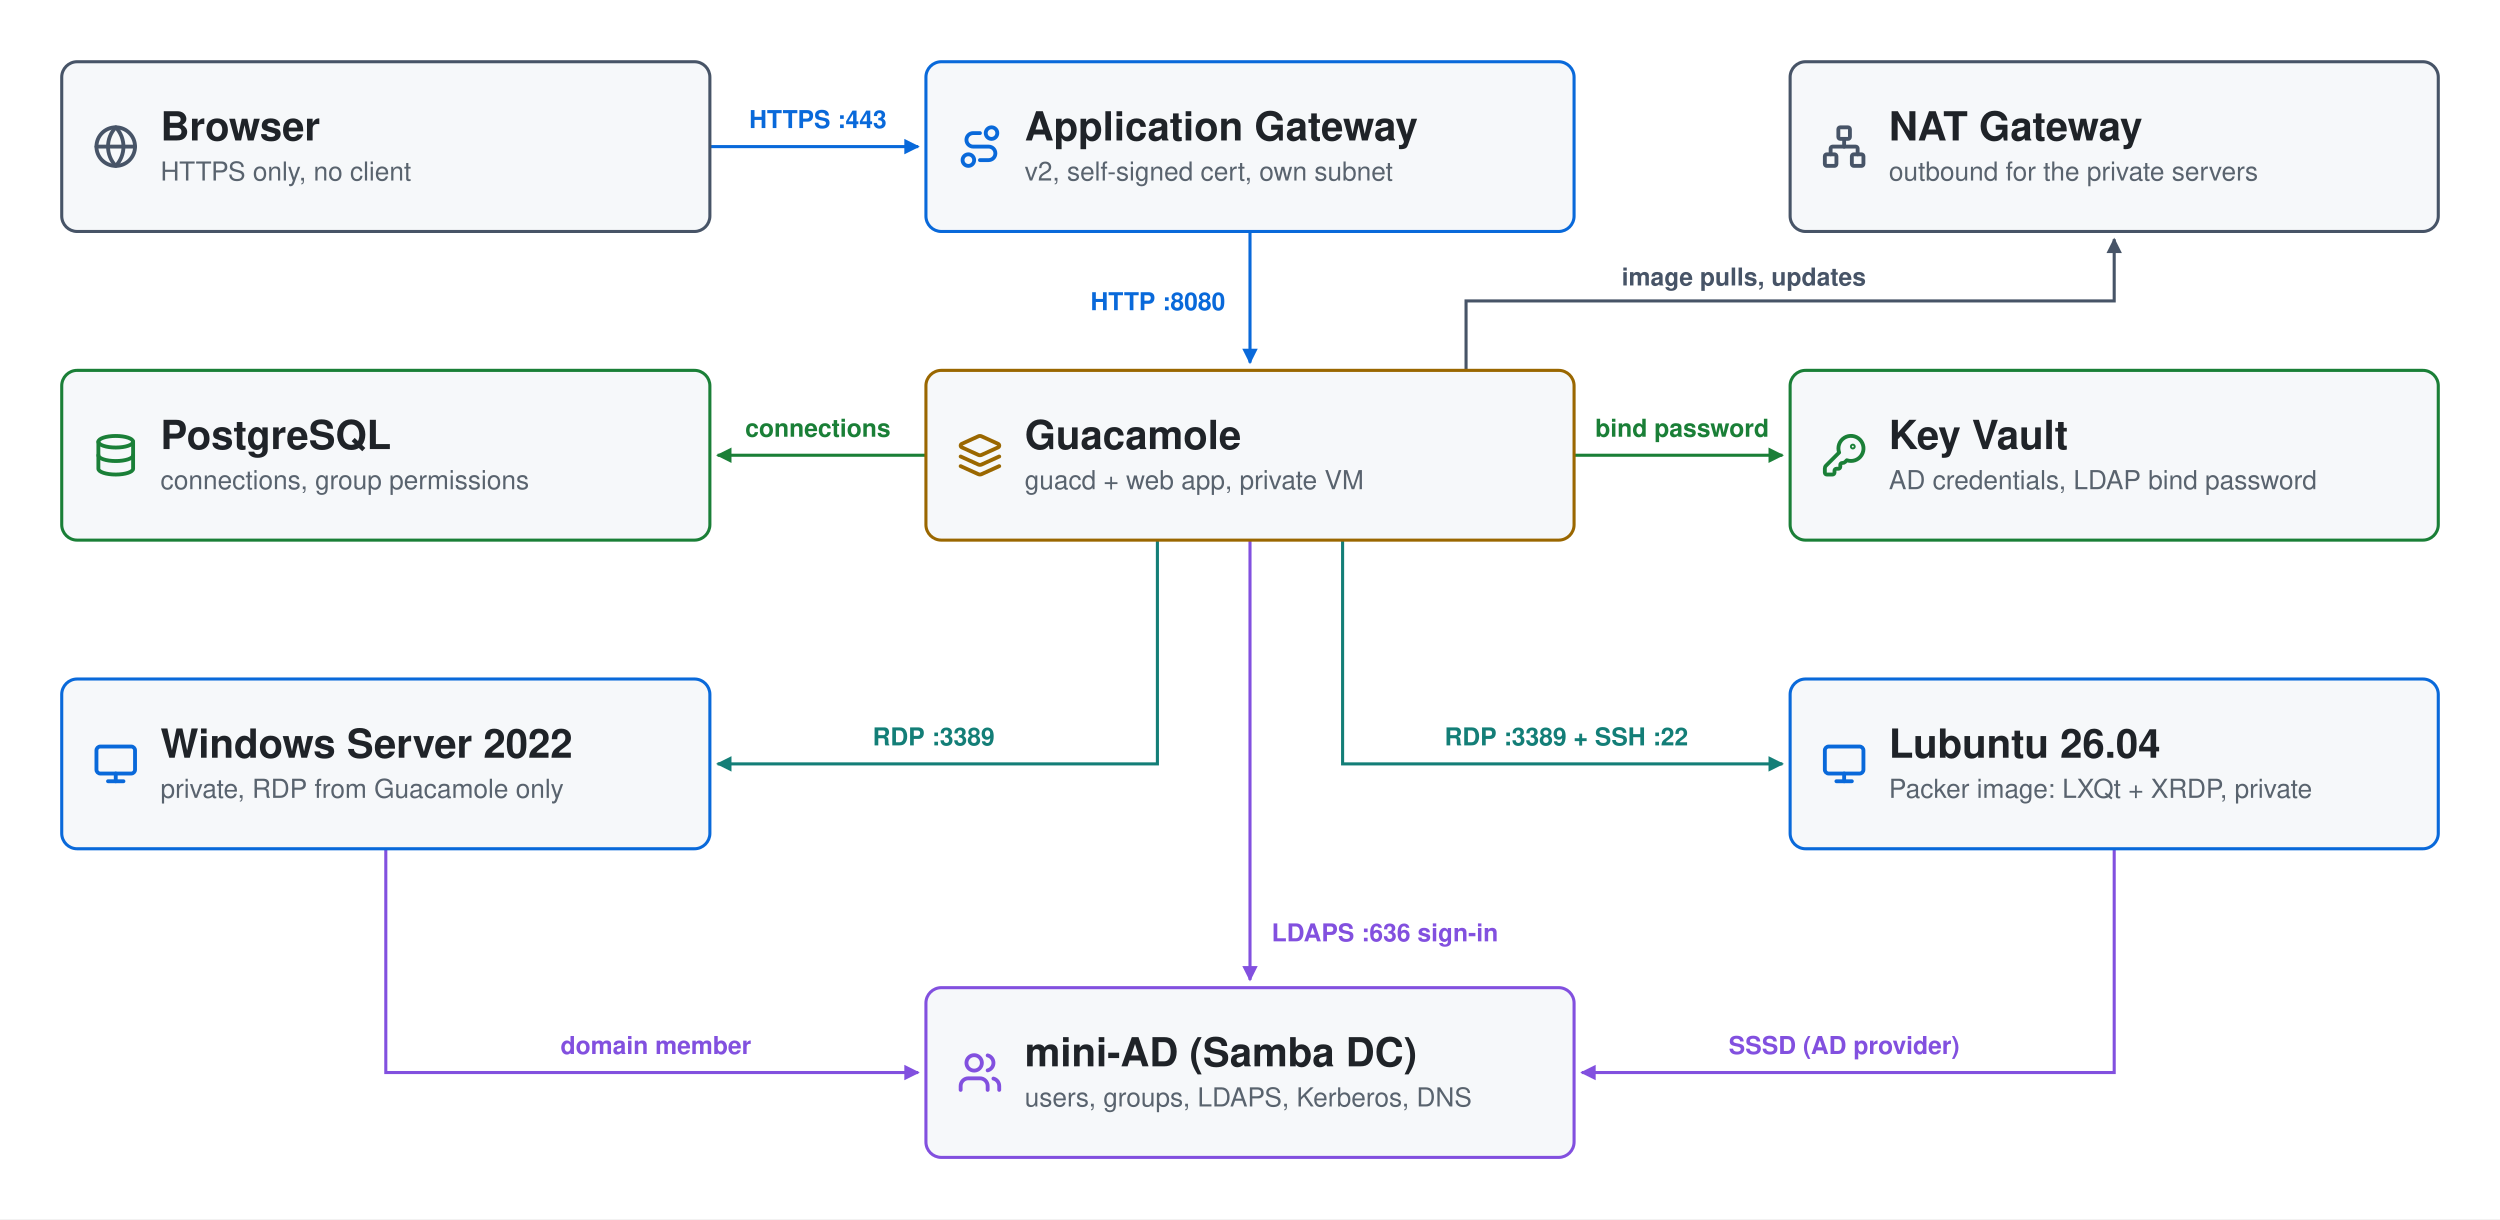
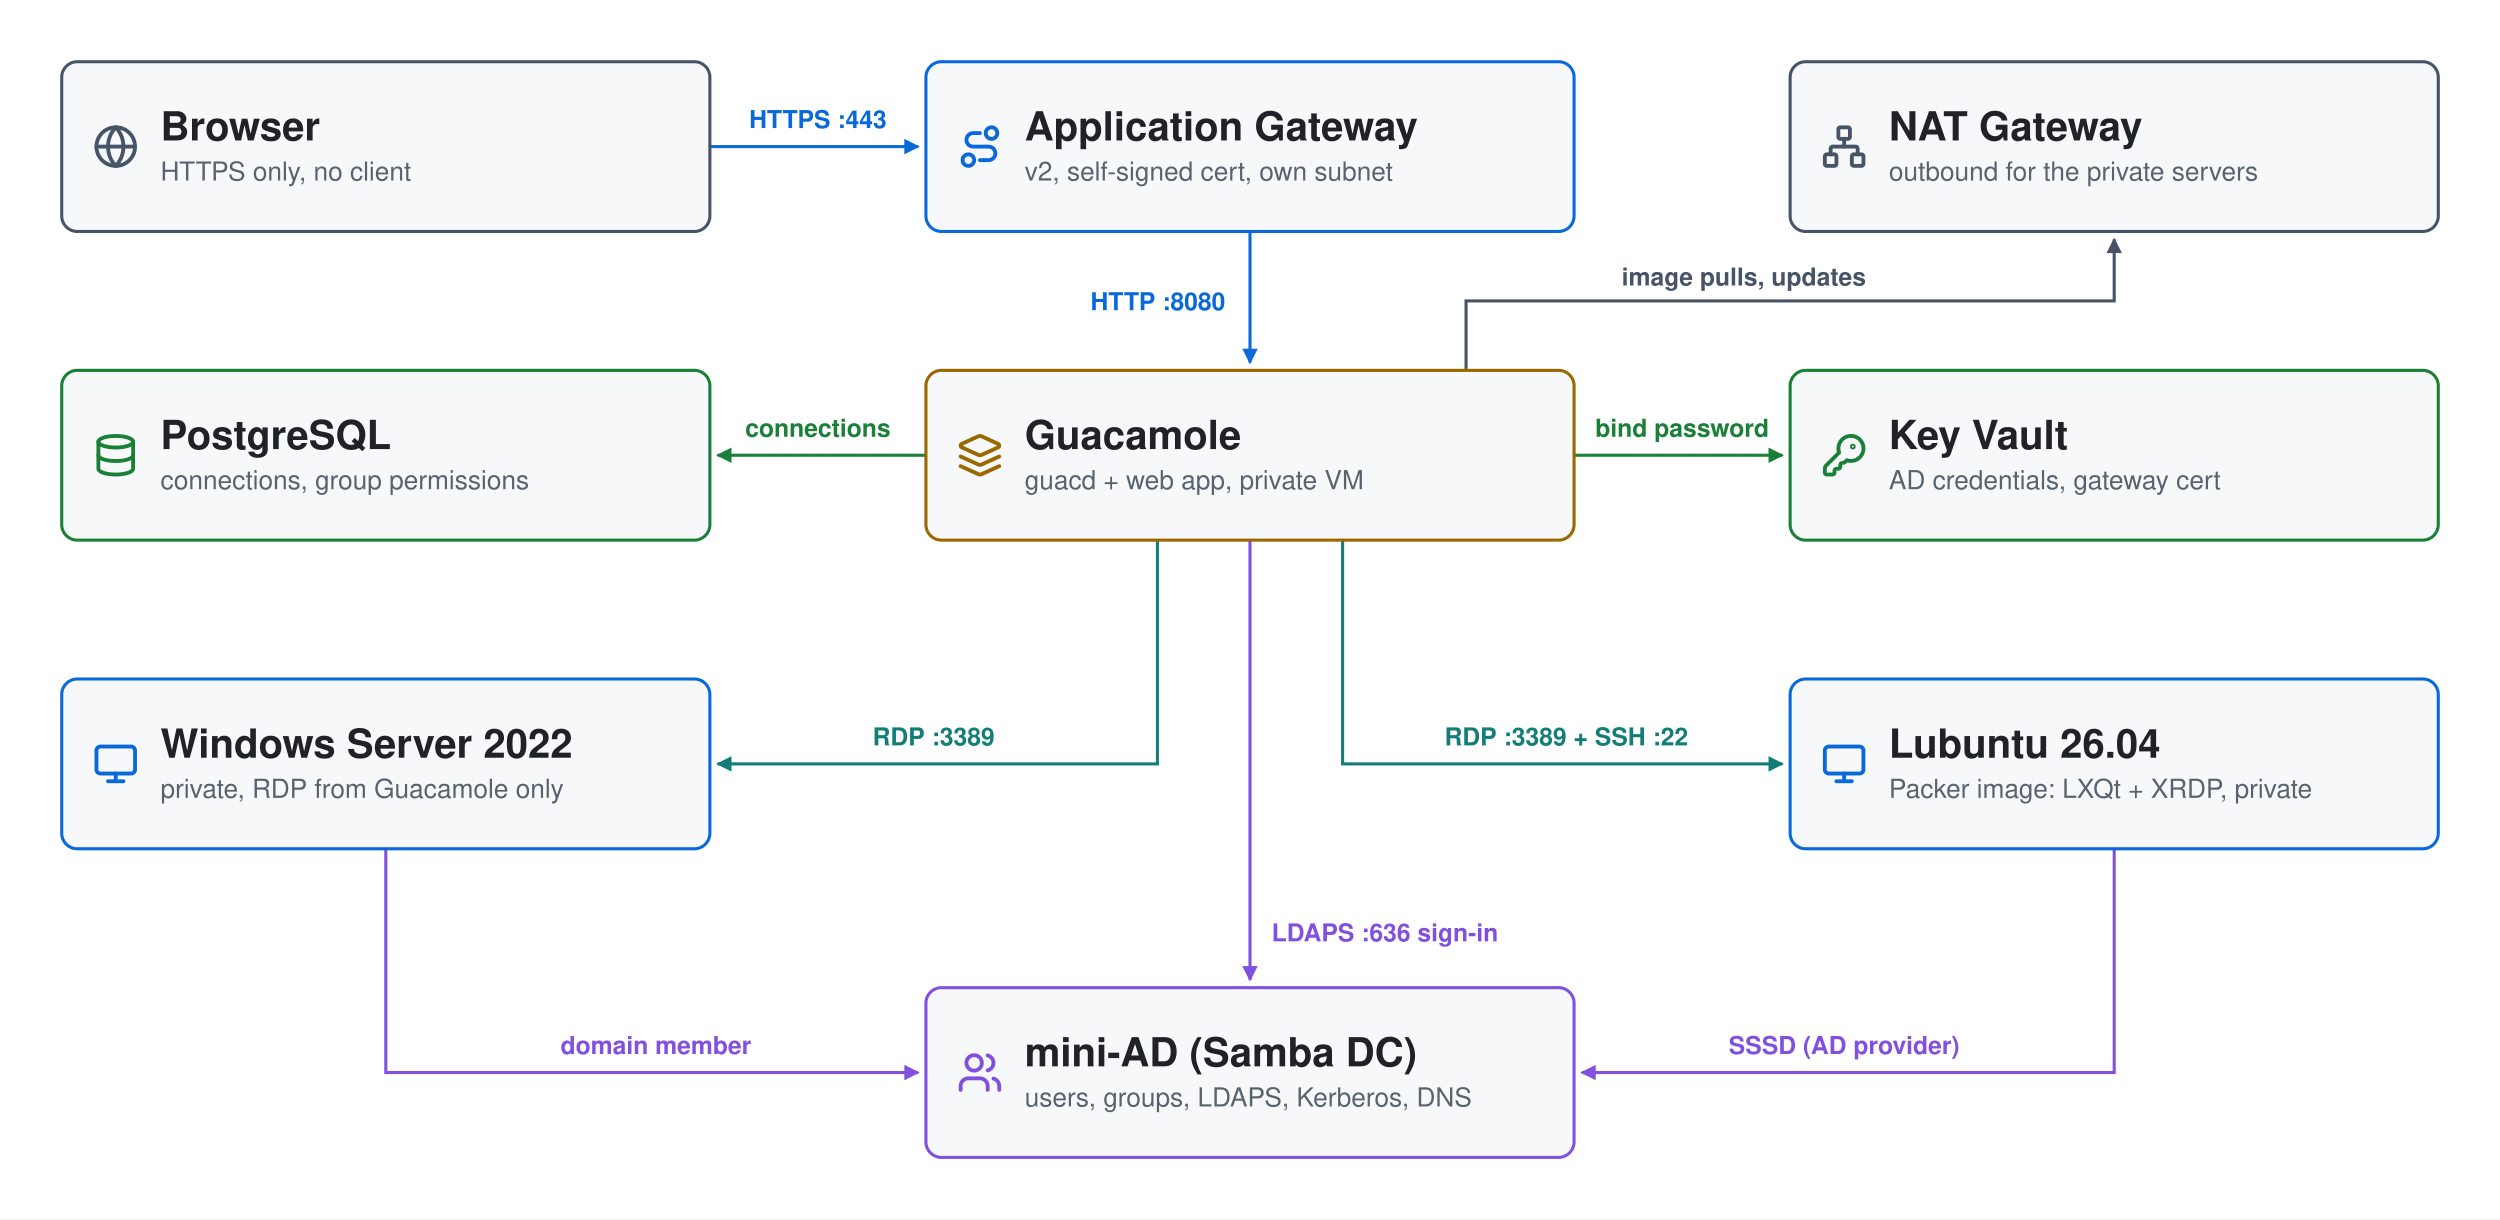
<svg xmlns="http://www.w3.org/2000/svg" width="1620" height="790" viewBox="0 0 1620 790" role="img" aria-label="A browser reaches an internet-facing Application Gateway over HTTPS; it forwards to a private Guacamole server, which signs users in against the mini-AD domain controller over LDAPS, keeps its connections in PostgreSQL, reads its LDAP bind password from Key Vault, and opens RDP to a private Windows host, and RDP and SSH to a private Lubuntu desktop host built from a Packer image, both joined to the domain. The private servers reach the internet through a NAT gateway.">
  <defs>
    <marker id="a_e_https" viewBox="0 0 10 10" refX="9" refY="5" markerWidth="5" markerHeight="5" orient="auto-start-reverse">
      <path d="M0,0 L10,5 L0,10 z" fill="#0969da" />
    </marker>
    <marker id="a_e_alb" viewBox="0 0 10 10" refX="9" refY="5" markerWidth="5" markerHeight="5" orient="auto-start-reverse">
      <path d="M0,0 L10,5 L0,10 z" fill="#0969da" />
    </marker>
    <marker id="a_e_nat" viewBox="0 0 10 10" refX="9" refY="5" markerWidth="5" markerHeight="5" orient="auto-start-reverse">
      <path d="M0,0 L10,5 L0,10 z" fill="#475467" />
    </marker>
    <marker id="a_e_pg" viewBox="0 0 10 10" refX="9" refY="5" markerWidth="5" markerHeight="5" orient="auto-start-reverse">
      <path d="M0,0 L10,5 L0,10 z" fill="#1a7f37" />
    </marker>
    <marker id="a_e_sec" viewBox="0 0 10 10" refX="9" refY="5" markerWidth="5" markerHeight="5" orient="auto-start-reverse">
      <path d="M0,0 L10,5 L0,10 z" fill="#1a7f37" />
    </marker>
    <marker id="a_e_rdp" viewBox="0 0 10 10" refX="9" refY="5" markerWidth="5" markerHeight="5" orient="auto-start-reverse">
      <path d="M0,0 L10,5 L0,10 z" fill="#137e77" />
    </marker>
    <marker id="a_e_ssh" viewBox="0 0 10 10" refX="9" refY="5" markerWidth="5" markerHeight="5" orient="auto-start-reverse">
      <path d="M0,0 L10,5 L0,10 z" fill="#137e77" />
    </marker>
    <marker id="a_e_ldaps" viewBox="0 0 10 10" refX="9" refY="5" markerWidth="5" markerHeight="5" orient="auto-start-reverse">
      <path d="M0,0 L10,5 L0,10 z" fill="#8250df" />
    </marker>
    <marker id="a_e_winad" viewBox="0 0 10 10" refX="9" refY="5" markerWidth="5" markerHeight="5" orient="auto-start-reverse">
      <path d="M0,0 L10,5 L0,10 z" fill="#8250df" />
    </marker>
    <marker id="a_e_linad" viewBox="0 0 10 10" refX="9" refY="5" markerWidth="5" markerHeight="5" orient="auto-start-reverse">
      <path d="M0,0 L10,5 L0,10 z" fill="#8250df" />
    </marker>
  </defs>
  <rect width="1620" height="790" fill="#ffffff" />
  <path d="M460,95.0 L595,95.0" fill="none" stroke="#0969da" stroke-width="2" marker-end="url(#a_e_https)" />
  <text x="530.0" y="83.0" text-anchor="middle" font-family="-apple-system, BlinkMacSystemFont, Segoe UI, Helvetica, Arial, sans-serif" font-size="16" font-weight="600" fill="#0969da" stroke="#ffffff" stroke-width="6" paint-order="stroke">HTTPS :443</text>
  <path d="M810.0,150 L810.0,235" fill="none" stroke="#0969da" stroke-width="2" marker-end="url(#a_e_alb)" />
  <text x="794.0" y="201.0" text-anchor="end" font-family="-apple-system, BlinkMacSystemFont, Segoe UI, Helvetica, Arial, sans-serif" font-size="16" font-weight="600" fill="#0969da" stroke="#ffffff" stroke-width="6" paint-order="stroke">HTTP :8080</text>
  <path d="M950,240 V195.0 H1370.0 V155" fill="none" stroke="#475467" stroke-width="2" marker-end="url(#a_e_nat)" />
  <text x="1130.0" y="185.0" text-anchor="middle" font-family="-apple-system, BlinkMacSystemFont, Segoe UI, Helvetica, Arial, sans-serif" font-size="16" font-weight="600" fill="#475467" stroke="#ffffff" stroke-width="6" paint-order="stroke">image pulls, updates</text>
  <path d="M600,295.0 L465,295.0" fill="none" stroke="#1a7f37" stroke-width="2" marker-end="url(#a_e_pg)" />
  <text x="530.0" y="283.0" text-anchor="middle" font-family="-apple-system, BlinkMacSystemFont, Segoe UI, Helvetica, Arial, sans-serif" font-size="16" font-weight="600" fill="#1a7f37" stroke="#ffffff" stroke-width="6" paint-order="stroke">connections</text>
  <path d="M1020,295.0 L1155,295.0" fill="none" stroke="#1a7f37" stroke-width="2" marker-end="url(#a_e_sec)" />
  <text x="1090.0" y="283.0" text-anchor="middle" font-family="-apple-system, BlinkMacSystemFont, Segoe UI, Helvetica, Arial, sans-serif" font-size="16" font-weight="600" fill="#1a7f37" stroke="#ffffff" stroke-width="6" paint-order="stroke">bind password</text>
  <path d="M750.0,350 V495.0 H465" fill="none" stroke="#137e77" stroke-width="2" marker-end="url(#a_e_rdp)" />
  <text x="605.0" y="483.0" text-anchor="middle" font-family="-apple-system, BlinkMacSystemFont, Segoe UI, Helvetica, Arial, sans-serif" font-size="16" font-weight="600" fill="#137e77" stroke="#ffffff" stroke-width="6" paint-order="stroke">RDP :3389</text>
  <path d="M870.0,350 V495.0 H1155" fill="none" stroke="#137e77" stroke-width="2" marker-end="url(#a_e_ssh)" />
  <text x="1015.0" y="483.0" text-anchor="middle" font-family="-apple-system, BlinkMacSystemFont, Segoe UI, Helvetica, Arial, sans-serif" font-size="16" font-weight="600" fill="#137e77" stroke="#ffffff" stroke-width="6" paint-order="stroke">RDP :3389 + SSH :22</text>
  <path d="M810.0,350 V635" fill="none" stroke="#8250df" stroke-width="2" marker-end="url(#a_e_ldaps)" />
  <text x="824.0" y="610" text-anchor="start" font-family="-apple-system, BlinkMacSystemFont, Segoe UI, Helvetica, Arial, sans-serif" font-size="16" font-weight="600" fill="#8250df" stroke="#ffffff" stroke-width="6" paint-order="stroke">LDAPS :636 sign-in</text>
  <path d="M250.0,550 V695.0 H595" fill="none" stroke="#8250df" stroke-width="2" marker-end="url(#a_e_winad)" />
  <text x="425.0" y="683.0" text-anchor="middle" font-family="-apple-system, BlinkMacSystemFont, Segoe UI, Helvetica, Arial, sans-serif" font-size="16" font-weight="600" fill="#8250df" stroke="#ffffff" stroke-width="6" paint-order="stroke">domain member</text>
  <path d="M1370.0,550 V695.0 H1025" fill="none" stroke="#8250df" stroke-width="2" marker-end="url(#a_e_linad)" />
  <text x="1195.0" y="683.0" text-anchor="middle" font-family="-apple-system, BlinkMacSystemFont, Segoe UI, Helvetica, Arial, sans-serif" font-size="16" font-weight="600" fill="#8250df" stroke="#ffffff" stroke-width="6" paint-order="stroke">SSSD (AD provider)</text>
  <rect x="40" y="40" width="420" height="110" rx="10" ry="10" fill="#f6f8fa" stroke="#475467" stroke-width="2" />
  <g transform="translate(60,80.0) scale(1.25)" fill="none" stroke="#475467" stroke-width="2" stroke-linecap="round" stroke-linejoin="round">
    <circle cx="12" cy="12" r="10" />
    <path d="M12 2a14.5 14.5 0 0 0 0 20 14.5 14.5 0 0 0 0-20" />
    <path d="M2 12h20" />
  </g>
  <text x="104.0" y="91.0" font-family="-apple-system, BlinkMacSystemFont, Segoe UI, Helvetica, Arial, sans-serif" font-size="26" font-weight="600" fill="#1f2328">Browser</text>
  <text x="104.0" y="117.0" font-family="-apple-system, BlinkMacSystemFont, Segoe UI, Helvetica, Arial, sans-serif" font-size="17" fill="#59636e">HTTPS only, no client</text>
  <rect x="600" y="40" width="420" height="110" rx="10" ry="10" fill="#f6f8fa" stroke="#0969da" stroke-width="2" />
  <g transform="translate(620,80.0) scale(1.25)" fill="none" stroke="#0969da" stroke-width="2" stroke-linecap="round" stroke-linejoin="round">
    <circle cx="6" cy="19" r="3" />
    <circle cx="18" cy="5" r="3" />
    <path d="M12 19h4.5a3.5 3.5 0 0 0 0-7h-8a3.5 3.5 0 0 1 0-7H12" />
  </g>
  <text x="664.0" y="91.0" font-family="-apple-system, BlinkMacSystemFont, Segoe UI, Helvetica, Arial, sans-serif" font-size="26" font-weight="600" fill="#1f2328">Application Gateway</text>
  <text x="664.0" y="117.0" font-family="-apple-system, BlinkMacSystemFont, Segoe UI, Helvetica, Arial, sans-serif" font-size="17" fill="#59636e">v2, self-signed cert, own subnet</text>
  <rect x="1160" y="40" width="420" height="110" rx="10" ry="10" fill="#f6f8fa" stroke="#475467" stroke-width="2" />
  <g transform="translate(1180,80.0) scale(1.25)" fill="none" stroke="#475467" stroke-width="2" stroke-linecap="round" stroke-linejoin="round">
    <rect x="16" y="16" width="6" height="6" rx="1" />
    <rect x="2" y="16" width="6" height="6" rx="1" />
    <rect x="9" y="2" width="6" height="6" rx="1" />
    <path d="M5 16v-3a1 1 0 0 1 1-1h12a1 1 0 0 1 1 1v3" />
    <path d="M12 12V8" />
  </g>
  <text x="1224.0" y="91.0" font-family="-apple-system, BlinkMacSystemFont, Segoe UI, Helvetica, Arial, sans-serif" font-size="26" font-weight="600" fill="#1f2328">NAT Gateway</text>
  <text x="1224.0" y="117.0" font-family="-apple-system, BlinkMacSystemFont, Segoe UI, Helvetica, Arial, sans-serif" font-size="17" fill="#59636e">outbound for the private servers</text>
  <rect x="40" y="240" width="420" height="110" rx="10" ry="10" fill="#f6f8fa" stroke="#1a7f37" stroke-width="2" />
  <g transform="translate(60,280.0) scale(1.25)" fill="none" stroke="#1a7f37" stroke-width="2" stroke-linecap="round" stroke-linejoin="round">
    <ellipse cx="12" cy="5" rx="9" ry="3" />
    <path d="M3 5V19A9 3 0 0 0 21 19V5" />
    <path d="M3 12A9 3 0 0 0 21 12" />
  </g>
  <text x="104.0" y="291.0" font-family="-apple-system, BlinkMacSystemFont, Segoe UI, Helvetica, Arial, sans-serif" font-size="26" font-weight="600" fill="#1f2328">PostgreSQL</text>
  <text x="104.0" y="317.0" font-family="-apple-system, BlinkMacSystemFont, Segoe UI, Helvetica, Arial, sans-serif" font-size="17" fill="#59636e">connections, group permissions</text>
  <rect x="600" y="240" width="420" height="110" rx="10" ry="10" fill="#f6f8fa" stroke="#9a6700" stroke-width="2" />
  <g transform="translate(620,280.0) scale(1.25)" fill="none" stroke="#9a6700" stroke-width="2" stroke-linecap="round" stroke-linejoin="round">
    <path d="m12.83 2.18a2 2 0 0 0-1.66 0L2.6 6.08a1 1 0 0 0 0 1.83l8.58 3.91a2 2 0 0 0 1.66 0l8.58-3.9a1 1 0 0 0 0-1.83Z" />
    <path d="m22 17.65-9.17 4.16a2 2 0 0 1-1.66 0L2 17.65" />
    <path d="m22 12.65-9.17 4.16a2 2 0 0 1-1.66 0L2 12.65" />
  </g>
  <text x="664.0" y="291.0" font-family="-apple-system, BlinkMacSystemFont, Segoe UI, Helvetica, Arial, sans-serif" font-size="26" font-weight="600" fill="#1f2328">Guacamole</text>
  <text x="664.0" y="317.0" font-family="-apple-system, BlinkMacSystemFont, Segoe UI, Helvetica, Arial, sans-serif" font-size="17" fill="#59636e">guacd + web app, private VM</text>
  <rect x="1160" y="240" width="420" height="110" rx="10" ry="10" fill="#f6f8fa" stroke="#1a7f37" stroke-width="2" />
  <g transform="translate(1180,280.0) scale(1.25)" fill="none" stroke="#1a7f37" stroke-width="2" stroke-linecap="round" stroke-linejoin="round">
    <path d="M2.586 17.414A2 2 0 0 0 2 18.828V21a1 1 0 0 0 1 1h3a1 1 0 0 0 1-1v-1a1 1 0 0 1 1-1h1a1 1 0 0 0 1-1v-1a1 1 0 0 1 1-1h.172a2 2 0 0 0 1.414-.586l.814-.814a6.5 6.5 0 1 0-4-4z" />
    <circle cx="16.5" cy="7.5" r=".5" />
  </g>
  <text x="1224.0" y="291.0" font-family="-apple-system, BlinkMacSystemFont, Segoe UI, Helvetica, Arial, sans-serif" font-size="26" font-weight="600" fill="#1f2328">Key Vault</text>
-   <text x="1224.0" y="317.0" font-family="-apple-system, BlinkMacSystemFont, Segoe UI, Helvetica, Arial, sans-serif" font-size="17" fill="#59636e">AD credentials, LDAP bind password</text>
+   <text x="1224.0" y="317.0" font-family="-apple-system, BlinkMacSystemFont, Segoe UI, Helvetica, Arial, sans-serif" font-size="17" fill="#59636e">AD credentials, gateway cert</text>
  <rect x="40" y="440" width="420" height="110" rx="10" ry="10" fill="#f6f8fa" stroke="#0969da" stroke-width="2" />
  <g transform="translate(60,480.0) scale(1.25)" fill="none" stroke="#0969da" stroke-width="2" stroke-linecap="round" stroke-linejoin="round">
    <rect width="20" height="14" x="2" y="3" rx="2" />
    <line x1="8" x2="16" y1="21" y2="21" />
    <line x1="12" x2="12" y1="17" y2="21" />
  </g>
  <text x="104.0" y="491.0" font-family="-apple-system, BlinkMacSystemFont, Segoe UI, Helvetica, Arial, sans-serif" font-size="26" font-weight="600" fill="#1f2328">Windows Server 2022</text>
  <text x="104.0" y="517.0" font-family="-apple-system, BlinkMacSystemFont, Segoe UI, Helvetica, Arial, sans-serif" font-size="17" fill="#59636e">private, RDP from Guacamole only</text>
  <rect x="1160" y="440" width="420" height="110" rx="10" ry="10" fill="#f6f8fa" stroke="#0969da" stroke-width="2" />
  <g transform="translate(1180,480.0) scale(1.25)" fill="none" stroke="#0969da" stroke-width="2" stroke-linecap="round" stroke-linejoin="round">
    <rect width="20" height="14" x="2" y="3" rx="2" />
    <line x1="8" x2="16" y1="21" y2="21" />
    <line x1="12" x2="12" y1="17" y2="21" />
  </g>
  <text x="1224.0" y="491.0" font-family="-apple-system, BlinkMacSystemFont, Segoe UI, Helvetica, Arial, sans-serif" font-size="26" font-weight="600" fill="#1f2328">Lubuntu 26.04</text>
  <text x="1224.0" y="517.0" font-family="-apple-system, BlinkMacSystemFont, Segoe UI, Helvetica, Arial, sans-serif" font-size="17" fill="#59636e">Packer image: LXQt + XRDP, private</text>
  <rect x="600" y="640" width="420" height="110" rx="10" ry="10" fill="#f6f8fa" stroke="#8250df" stroke-width="2" />
  <g transform="translate(620,680.0) scale(1.25)" fill="none" stroke="#8250df" stroke-width="2" stroke-linecap="round" stroke-linejoin="round">
    <path d="M16 21v-2a4 4 0 0 0-4-4H6a4 4 0 0 0-4 4v2" />
    <circle cx="9" cy="7" r="4" />
    <path d="M22 21v-2a4 4 0 0 0-3-3.87" />
    <path d="M16 3.13a4 4 0 0 1 0 7.75" />
  </g>
  <text x="664.0" y="691.0" font-family="-apple-system, BlinkMacSystemFont, Segoe UI, Helvetica, Arial, sans-serif" font-size="26" font-weight="600" fill="#1f2328">mini-AD (Samba DC)</text>
  <text x="664.0" y="717.0" font-family="-apple-system, BlinkMacSystemFont, Segoe UI, Helvetica, Arial, sans-serif" font-size="17" fill="#59636e">users, groups, LDAPS, Kerberos, DNS</text>
</svg>
